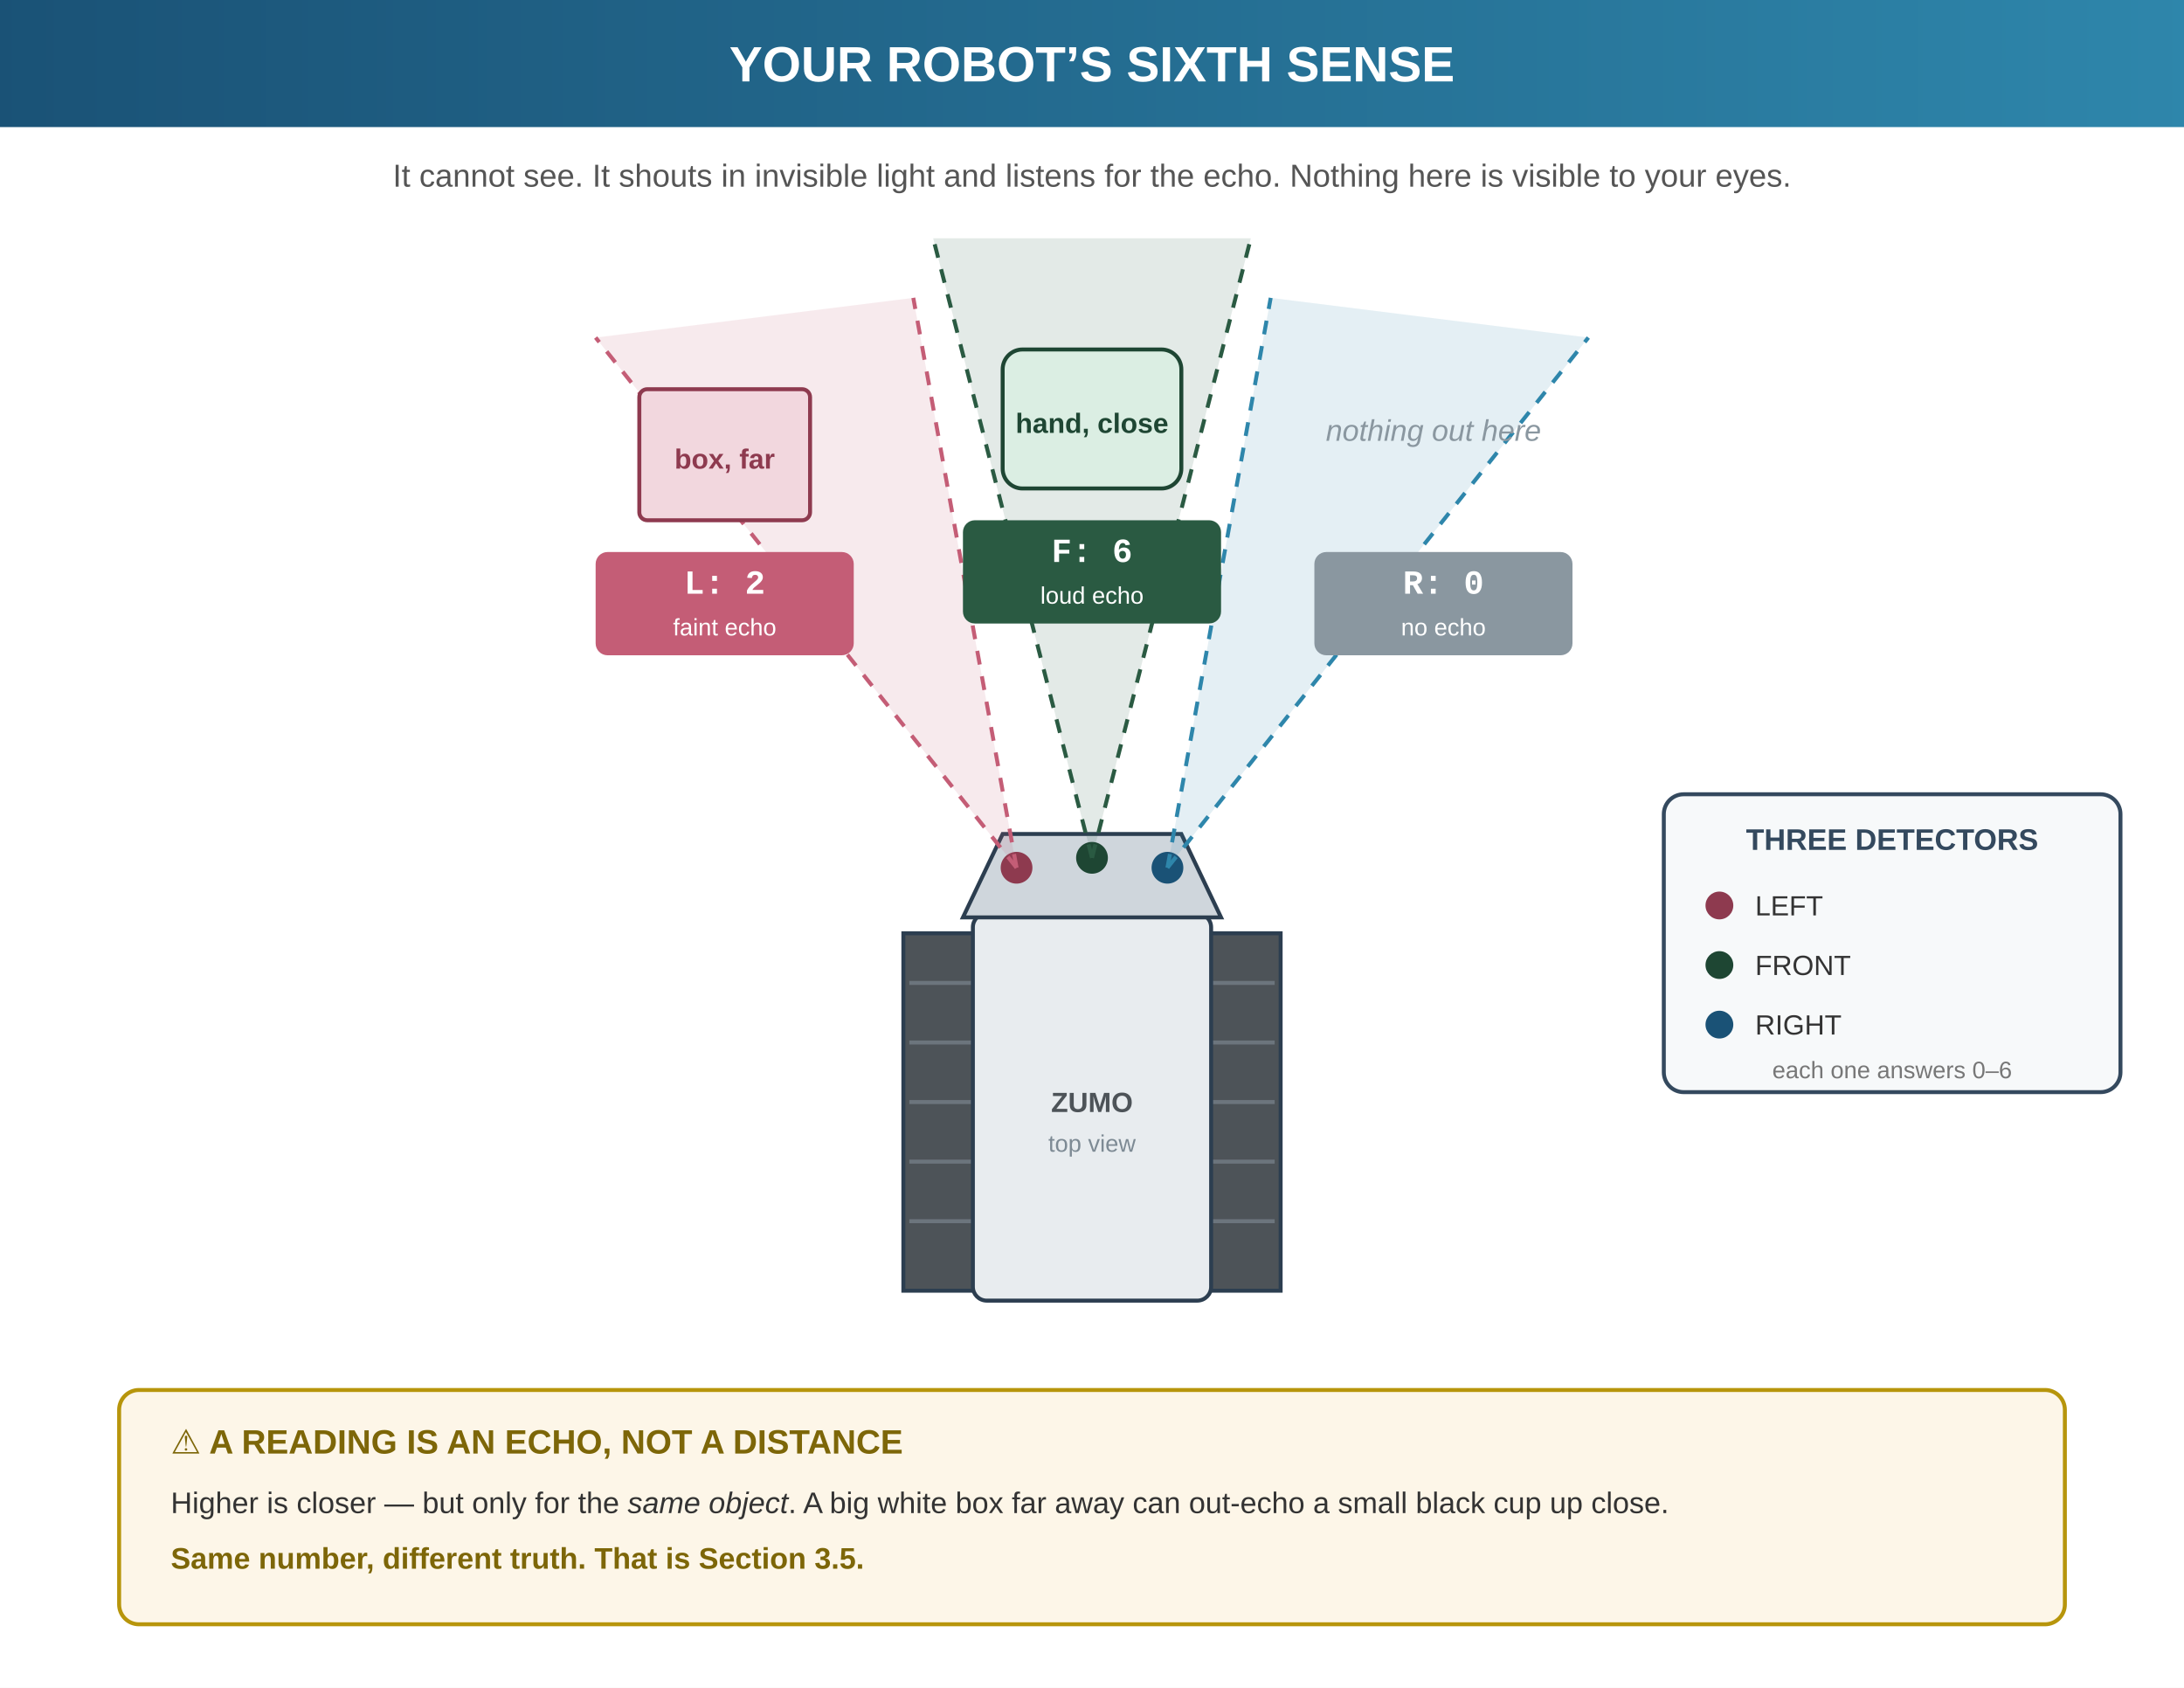
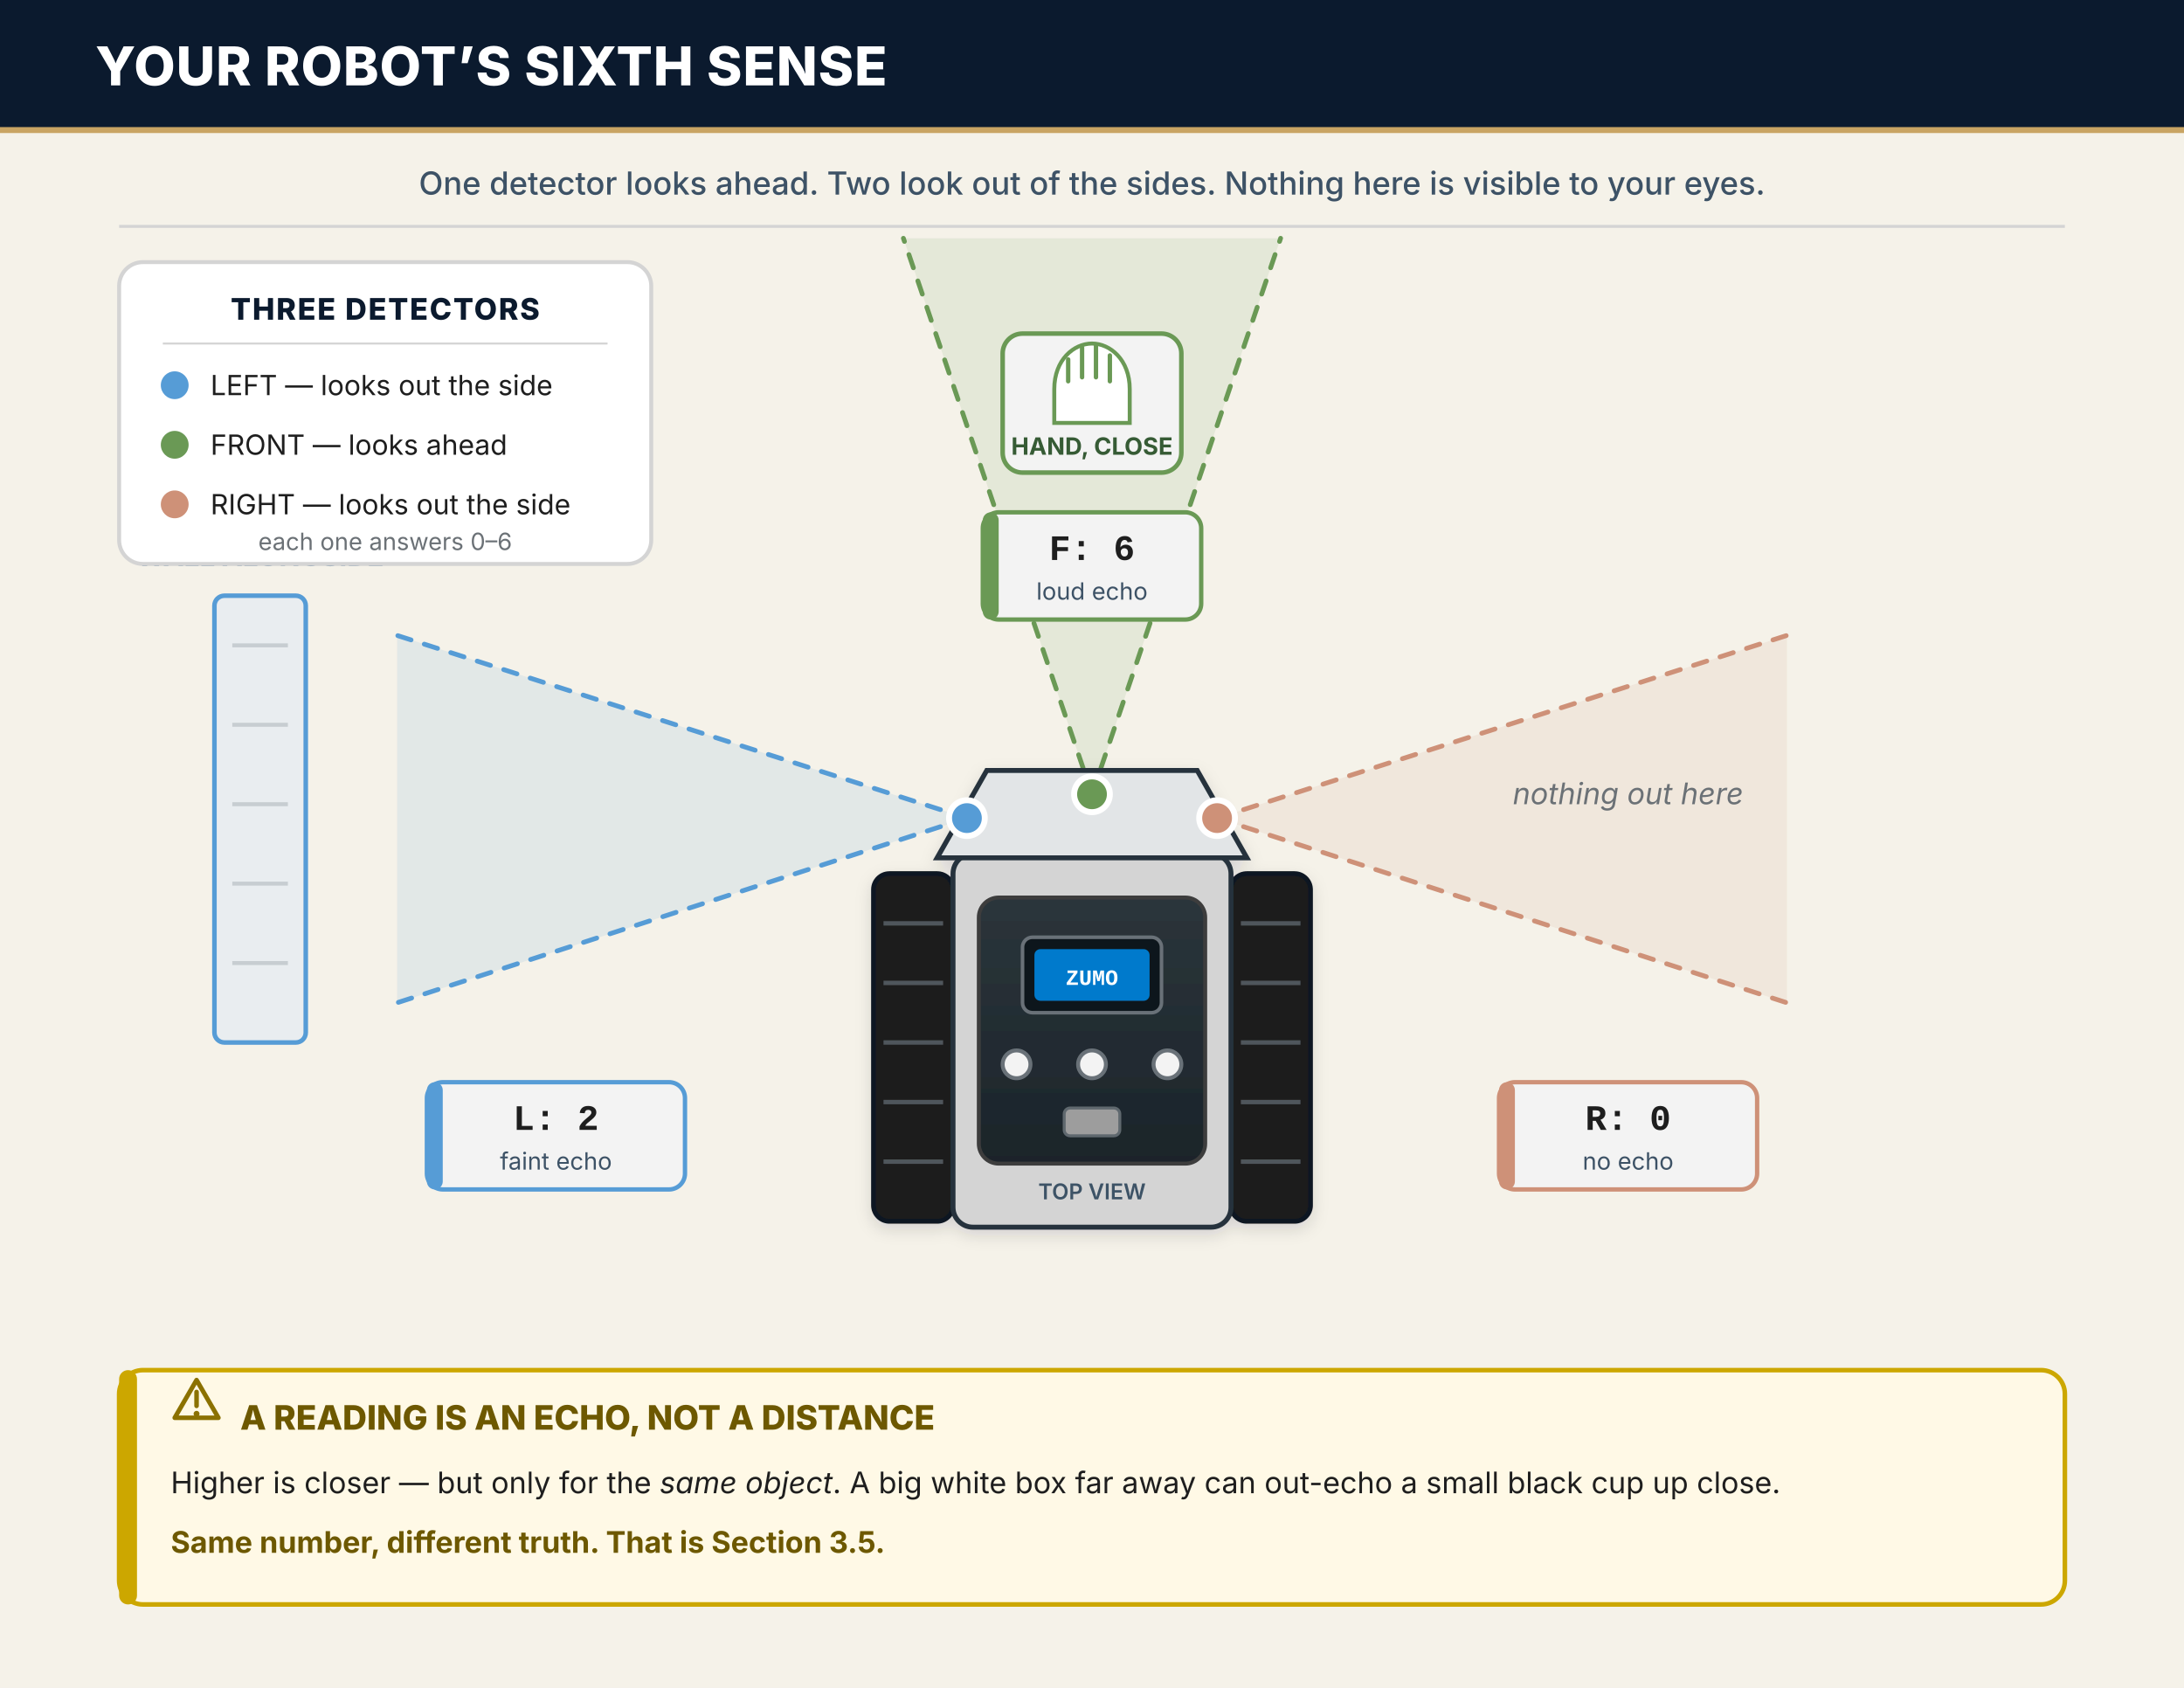
- <svg xmlns="http://www.w3.org/2000/svg" viewBox="0 0 1100 850" width="1100" height="850">
+ <svg xmlns="http://www.w3.org/2000/svg" viewBox="0 0 1100 850" width="1100" height="850" role="img" aria-labelledby="title desc">
  <defs>
-     <linearGradient id="tb" x1="0" y1="0" x2="1" y2="0">
-       <stop offset="0" stop-color="#1a5276" />
-       <stop offset="1" stop-color="#2e86ab" />
+     <style>
+       .inter { font-family: Inter, Arial, sans-serif; font-feature-settings: "cv05" 1; }
+       .mono { font-family: "JetBrains Mono", "Courier New", monospace; font-variant-ligatures: none; }
+       .navy { fill: #0B1A2E; }
+       .slate { fill: #3D5266; }
+       .body { fill: #1E1E1E; }
+       .muted { fill: #6B7176; }
+     </style>
+     <filter id="softShadow" x="-20%" y="-20%" width="140%" height="150%">
+       <feDropShadow dx="0" dy="3" stdDeviation="4" flood-color="#0B1A2E" flood-opacity="0.13" />
+     </filter>
+     <linearGradient id="board" x1="0" y1="0" x2="0" y2="1">
+       <stop offset="0" stop-color="#2B353B" />
+       <stop offset="1" stop-color="#1B242A" />
    </linearGradient>
  </defs>
-   <rect width="1100" height="850" fill="#ffffff" />
-   <rect x="0" y="0" width="1100" height="64" fill="url(#tb)" />
-   <text x="550" y="41" font-family="Arial,Helvetica,sans-serif" font-size="25" font-weight="bold" fill="#ffffff" text-anchor="middle">YOUR ROBOT’S SIXTH SENSE</text>
-   <text x="550" y="94" font-family="Arial,Helvetica,sans-serif" font-size="16" fill="#555" text-anchor="middle">It cannot see. It shouts in invisible light and listens for the echo. Nothing here is visible to your eyes.</text>
-   <rect x="455" y="470" width="42" height="180" fill="#4d5358" stroke="#2c3e50" stroke-width="2" />
-   <rect x="603" y="470" width="42" height="180" fill="#4d5358" stroke="#2c3e50" stroke-width="2" />
-   <g stroke="#6c757d" stroke-width="2">
-     <line x1="458" y1="495" x2="494" y2="495" />
-     <line x1="458" y1="525" x2="494" y2="525" />
-     <line x1="458" y1="555" x2="494" y2="555" />
-     <line x1="458" y1="585" x2="494" y2="585" />
-     <line x1="458" y1="615" x2="494" y2="615" />
-     <line x1="606" y1="495" x2="642" y2="495" />
-     <line x1="606" y1="525" x2="642" y2="525" />
-     <line x1="606" y1="555" x2="642" y2="555" />
-     <line x1="606" y1="585" x2="642" y2="585" />
-     <line x1="606" y1="615" x2="642" y2="615" />
+   <rect width="1100" height="850" fill="#F5F2E9" />
+   <rect x="0" y="0" width="1100" height="66" fill="#0B1A2E" />
+   <rect x="0" y="64" width="1100" height="3" fill="#C9A463" />
+   <text x="48" y="43" class="inter" font-size="27" font-weight="800" letter-spacing="0.4" fill="#FFFFFF">YOUR ROBOT’S SIXTH SENSE</text>
+   <text x="550" y="98" class="inter slate" font-size="16" font-weight="500" text-anchor="middle">One detector looks ahead. Two look out of the sides. Nothing here is visible to your eyes.</text>
+   <line x1="60" y1="114" x2="1040" y2="114" stroke="#D4D4D4" stroke-width="1.5" />
+   <polygon points="550,400 455,120 645,120" fill="#6A9955" opacity="0.12" />
+   <polygon points="487,412 200,320 200,505" fill="#569CD6" opacity="0.12" />
+   <polygon points="613,412 900,320 900,505" fill="#CE9178" opacity="0.12" />
+   <g stroke-dasharray="7 7" stroke-width="2.4" fill="none" stroke-linecap="round">
+     <path d="M550,400 L455,120" stroke="#6A9955" />
+     <path d="M550,400 L645,120" stroke="#6A9955" />
+     <path d="M487,412 L200,320" stroke="#569CD6" />
+     <path d="M487,412 L200,505" stroke="#569CD6" />
+     <path d="M613,412 L900,320" stroke="#CE9178" />
+     <path d="M613,412 L900,505" stroke="#CE9178" />
  </g>
-   <rect x="490" y="460" width="120" height="195" rx="7" fill="#e8ecef" stroke="#2c3e50" stroke-width="2" />
-   <polygon points="505,420 595,420 615,462 485,462" fill="#cfd6dc" stroke="#2c3e50" stroke-width="2" />
-   <text x="550" y="560" font-family="Arial,Helvetica,sans-serif" font-size="14" font-weight="bold" fill="#4d5358" text-anchor="middle">ZUMO</text>
-   <text x="550" y="580" font-family="Arial,Helvetica,sans-serif" font-size="12" fill="#7d8a94" text-anchor="middle">top view</text>
-   <circle cx="512" cy="437" r="8" fill="#8e3a4f" />
-   <circle cx="550" cy="432" r="8" fill="#1e4633" />
-   <circle cx="588" cy="437" r="8" fill="#1a5276" />
-   <polygon points="512,437 300,170 460,150" fill="#c45d76" opacity="0.13" />
-   <polygon points="550,432 470,120 630,120" fill="#2a5a42" opacity="0.13" />
-   <polygon points="588,437 640,150 800,170" fill="#2e86ab" opacity="0.13" />
-   <g stroke-dasharray="7 6" stroke-width="2" fill="none">
-     <path d="M512,437 L300,170" stroke="#c45d76" />
-     <path d="M512,437 L460,150" stroke="#c45d76" />
-     <path d="M550,432 L470,120" stroke="#2a5a42" />
-     <path d="M550,432 L630,120" stroke="#2a5a42" />
-     <path d="M588,437 L640,150" stroke="#2e86ab" />
-     <path d="M588,437 L800,170" stroke="#2e86ab" />
+   <g filter="url(#softShadow)">
+     <rect x="440" y="440" width="40" height="175" rx="8" fill="#1E1E1E" stroke="#111820" stroke-width="2.5" />
+     <rect x="620" y="440" width="40" height="175" rx="8" fill="#1E1E1E" stroke="#111820" stroke-width="2.5" />
+     <g stroke="#50575C" stroke-width="2.2">
+       <line x1="445" y1="465" x2="475" y2="465" />
+       <line x1="445" y1="495" x2="475" y2="495" />
+       <line x1="445" y1="525" x2="475" y2="525" />
+       <line x1="445" y1="555" x2="475" y2="555" />
+       <line x1="445" y1="585" x2="475" y2="585" />
+       <line x1="625" y1="465" x2="655" y2="465" />
+       <line x1="625" y1="495" x2="655" y2="495" />
+       <line x1="625" y1="525" x2="655" y2="525" />
+       <line x1="625" y1="555" x2="655" y2="555" />
+       <line x1="625" y1="585" x2="655" y2="585" />
+     </g>
+     <rect x="480" y="430" width="140" height="188" rx="10" fill="#D4D4D4" stroke="#26333C" stroke-width="2.5" />
+     <polygon points="497,388 603,388 628,432 472,432" fill="#E2E5E7" stroke="#26333C" stroke-width="2.5" />
+     <rect x="493" y="452" width="114" height="134" rx="10" fill="url(#board)" stroke="#3C3C3C" stroke-width="2" />
+     <rect x="515" y="472" width="70" height="38" rx="5" fill="#10191E" stroke="#697178" stroke-width="1.8" />
+     <rect x="521" y="478" width="58" height="26" rx="3" fill="#007ACC" />
+     <text x="550" y="496" class="mono" font-size="11" font-weight="700" fill="#FFFFFF" text-anchor="middle">ZUMO</text>
+     <circle cx="512" cy="536" r="7" fill="#F3F3F3" stroke="#697178" stroke-width="2" />
+     <circle cx="550" cy="536" r="7" fill="#F3F3F3" stroke="#697178" stroke-width="2" />
+     <circle cx="588" cy="536" r="7" fill="#F3F3F3" stroke="#697178" stroke-width="2" />
+     <rect x="536" y="558" width="28" height="14" rx="3" fill="#9D9D9D" stroke="#5F686E" stroke-width="1.5" />
+     <text x="550" y="604" class="inter slate" font-size="11" font-weight="600" text-anchor="middle">TOP VIEW</text>
  </g>
-   <rect x="322" y="196" width="86" height="66" rx="4" fill="#f2d7de" stroke="#8e3a4f" stroke-width="2" />
-   <text x="365" y="236" font-family="Arial,Helvetica,sans-serif" font-size="14" font-weight="bold" fill="#8e3a4f" text-anchor="middle">box, far</text>
-   <rect x="300" y="278" width="130" height="52" rx="6" fill="#c45d76" />
-   <text x="365" y="299" font-family="Courier New,monospace" font-size="17" font-weight="bold" fill="#ffffff" text-anchor="middle">L: 2</text>
-   <text x="365" y="320" font-family="Arial,Helvetica,sans-serif" font-size="12" fill="#ffffff" text-anchor="middle">faint echo</text>
-   <rect x="505" y="176" width="90" height="70" rx="10" fill="#dbeee3" stroke="#1e4633" stroke-width="2" />
-   <text x="550" y="218" font-family="Arial,Helvetica,sans-serif" font-size="14" font-weight="bold" fill="#1e4633" text-anchor="middle">hand, close</text>
-   <rect x="485" y="262" width="130" height="52" rx="6" fill="#2a5a42" />
-   <text x="550" y="283" font-family="Courier New,monospace" font-size="17" font-weight="bold" fill="#ffffff" text-anchor="middle">F: 6</text>
-   <text x="550" y="304" font-family="Arial,Helvetica,sans-serif" font-size="12" fill="#ffffff" text-anchor="middle">loud echo</text>
-   <text x="722" y="222" font-family="Arial,Helvetica,sans-serif" font-size="15" font-style="italic" fill="#8a97a0" text-anchor="middle">nothing out here</text>
-   <rect x="662" y="278" width="130" height="52" rx="6" fill="#8a97a0" />
-   <text x="727" y="299" font-family="Courier New,monospace" font-size="17" font-weight="bold" fill="#ffffff" text-anchor="middle">R: 0</text>
-   <text x="727" y="320" font-family="Arial,Helvetica,sans-serif" font-size="12" fill="#ffffff" text-anchor="middle">no echo</text>
-   <rect x="838" y="400" width="230" height="150" rx="10" fill="#f7f9fa" stroke="#34495e" stroke-width="2" />
-   <text x="953" y="428" font-family="Arial,Helvetica,sans-serif" font-size="15" font-weight="bold" fill="#34495e" text-anchor="middle">THREE DETECTORS</text>
-   <circle cx="866" cy="456" r="7" fill="#8e3a4f" />
-   <text x="884" y="461" font-family="Arial,Helvetica,sans-serif" font-size="14" fill="#333">LEFT</text>
-   <circle cx="866" cy="486" r="7" fill="#1e4633" />
-   <text x="884" y="491" font-family="Arial,Helvetica,sans-serif" font-size="14" fill="#333">FRONT</text>
-   <circle cx="866" cy="516" r="7" fill="#1a5276" />
-   <text x="884" y="521" font-family="Arial,Helvetica,sans-serif" font-size="14" fill="#333">RIGHT</text>
-   <text x="953" y="543" font-family="Arial,Helvetica,sans-serif" font-size="12" fill="#777" text-anchor="middle">each one answers 0–6</text>
-   <rect x="60" y="700" width="980" height="118" rx="10" fill="#fdf6e8" stroke="#b7950b" stroke-width="2" />
-   <text x="86" y="732" font-family="Arial,Helvetica,sans-serif" font-size="17" font-weight="bold" fill="#7d6608">⚠ A READING IS AN ECHO, NOT A DISTANCE</text>
-   <text x="86" y="762" font-family="Arial,Helvetica,sans-serif" font-size="15" fill="#333">Higher is closer — but only for the <tspan font-style="italic">same object</tspan>. A big white box far away can out-echo a small black cup up close.</text>
-   <text x="86" y="790" font-family="Arial,Helvetica,sans-serif" font-size="15" font-weight="bold" fill="#7d6608">Same number, different truth. That is Section 3.5.</text>
+   <circle cx="487" cy="412" r="9" fill="#569CD6" stroke="#FFFFFF" stroke-width="3" />
+   <circle cx="550" cy="400" r="9" fill="#6A9955" stroke="#FFFFFF" stroke-width="3" />
+   <circle cx="613" cy="412" r="9" fill="#CE9178" stroke="#FFFFFF" stroke-width="3" />
+   <rect x="505" y="168" width="90" height="70" rx="10" fill="#F3F3F3" stroke="#6A9955" stroke-width="2.3" />
+   <path d="M531 196c0-15 10-23 19-23s19 8 19 23v17h-38z" fill="#FFFFFF" stroke="#6A9955" stroke-width="2" />
+   <path d="M538 192v-11M545 190v-15M552 190v-16M559 192v-13" stroke="#6A9955" stroke-width="2.2" stroke-linecap="round" />
+   <text x="550" y="229" class="inter" font-size="12" font-weight="700" fill="#365B35" text-anchor="middle">HAND, CLOSE</text>
+   <rect x="495" y="258" width="110" height="54" rx="8" fill="#F3F3F3" stroke="#6A9955" stroke-width="2.2" />
+   <rect x="495" y="258" width="8" height="54" rx="4" fill="#6A9955" />
+   <text x="550" y="282" class="mono" font-size="18" font-weight="800" fill="#1E1E1E" text-anchor="middle">F: 6</text>
+   <text x="550" y="302" class="inter" font-size="12" fill="#3D5266" text-anchor="middle">loud echo</text>
+   <rect x="108" y="300" width="46" height="225" rx="5" fill="#E9EDF0" stroke="#569CD6" stroke-width="2.3" />
+   <g stroke="#C7CDD1" stroke-width="2">
+     <line x1="117" y1="325" x2="145" y2="325" />
+     <line x1="117" y1="365" x2="145" y2="365" />
+     <line x1="117" y1="405" x2="145" y2="405" />
+     <line x1="117" y1="445" x2="145" y2="445" />
+     <line x1="117" y1="485" x2="145" y2="485" />
+   </g>
+   <text x="131" y="285" class="inter" font-size="14" font-weight="700" fill="#35628D" text-anchor="middle">WALL ALONGSIDE</text>
+   <rect x="215" y="545" width="130" height="54" rx="8" fill="#F3F3F3" stroke="#569CD6" stroke-width="2.2" />
+   <rect x="215" y="545" width="8" height="54" rx="4" fill="#569CD6" />
+   <text x="280" y="569" class="mono" font-size="18" font-weight="800" fill="#1E1E1E" text-anchor="middle">L: 2</text>
+   <text x="280" y="589" class="inter" font-size="12" fill="#3D5266" text-anchor="middle">faint echo</text>
+   <text x="820" y="405" class="inter muted" font-size="15" font-style="italic" text-anchor="middle">nothing out here</text>
+   <rect x="755" y="545" width="130" height="54" rx="8" fill="#F3F3F3" stroke="#CE9178" stroke-width="2.2" />
+   <rect x="755" y="545" width="8" height="54" rx="4" fill="#CE9178" />
+   <text x="820" y="569" class="mono" font-size="18" font-weight="800" fill="#1E1E1E" text-anchor="middle">R: 0</text>
+   <text x="820" y="589" class="inter" font-size="12" fill="#3D5266" text-anchor="middle">no echo</text>
+   <rect x="60" y="132" width="268" height="152" rx="12" fill="#FFFFFF" stroke="#D4D4D4" stroke-width="2" />
+   <text x="194" y="161" class="inter navy" font-size="15" font-weight="800" letter-spacing="0.8" text-anchor="middle">THREE DETECTORS</text>
+   <line x1="82" y1="173" x2="306" y2="173" stroke="#D4D4D4" stroke-width="1" />
+   <circle cx="88" cy="194" r="7" fill="#569CD6" />
+   <text x="106" y="199" class="inter body" font-size="14">LEFT — looks out the side</text>
+   <circle cx="88" cy="224" r="7" fill="#6A9955" />
+   <text x="106" y="229" class="inter body" font-size="14">FRONT — looks ahead</text>
+   <circle cx="88" cy="254" r="7" fill="#CE9178" />
+   <text x="106" y="259" class="inter body" font-size="14">RIGHT — looks out the side</text>
+   <text x="194" y="277" class="inter muted" font-size="12" text-anchor="middle">each one answers 0–6</text>
+   <rect x="60" y="690" width="980" height="118" rx="12" fill="#FFF9E6" stroke="#CCA700" stroke-width="2.3" />
+   <rect x="60" y="690" width="9" height="118" rx="4.5" fill="#CCA700" />
+   <path d="M88 714l11-19 11 19z" fill="none" stroke="#8B7100" stroke-width="2.3" stroke-linejoin="round" />
+   <line x1="99" y1="701" x2="99" y2="708" stroke="#8B7100" stroke-width="2.3" stroke-linecap="round" />
+   <circle cx="99" cy="712" r="1.5" fill="#8B7100" />
+   <text x="121" y="720" class="inter" font-size="17" font-weight="800" fill="#6D5800">A READING IS AN ECHO, NOT A DISTANCE</text>
+   <text x="86" y="752" class="inter body" font-size="15">Higher is closer — but only for the <tspan font-style="italic">same object</tspan>. A big white box far away can out-echo a small black cup up close.</text>
+   <text x="86" y="782" class="inter" font-size="15" font-weight="700" fill="#6D5800">Same number, different truth. That is Section 3.5.</text>
</svg>
